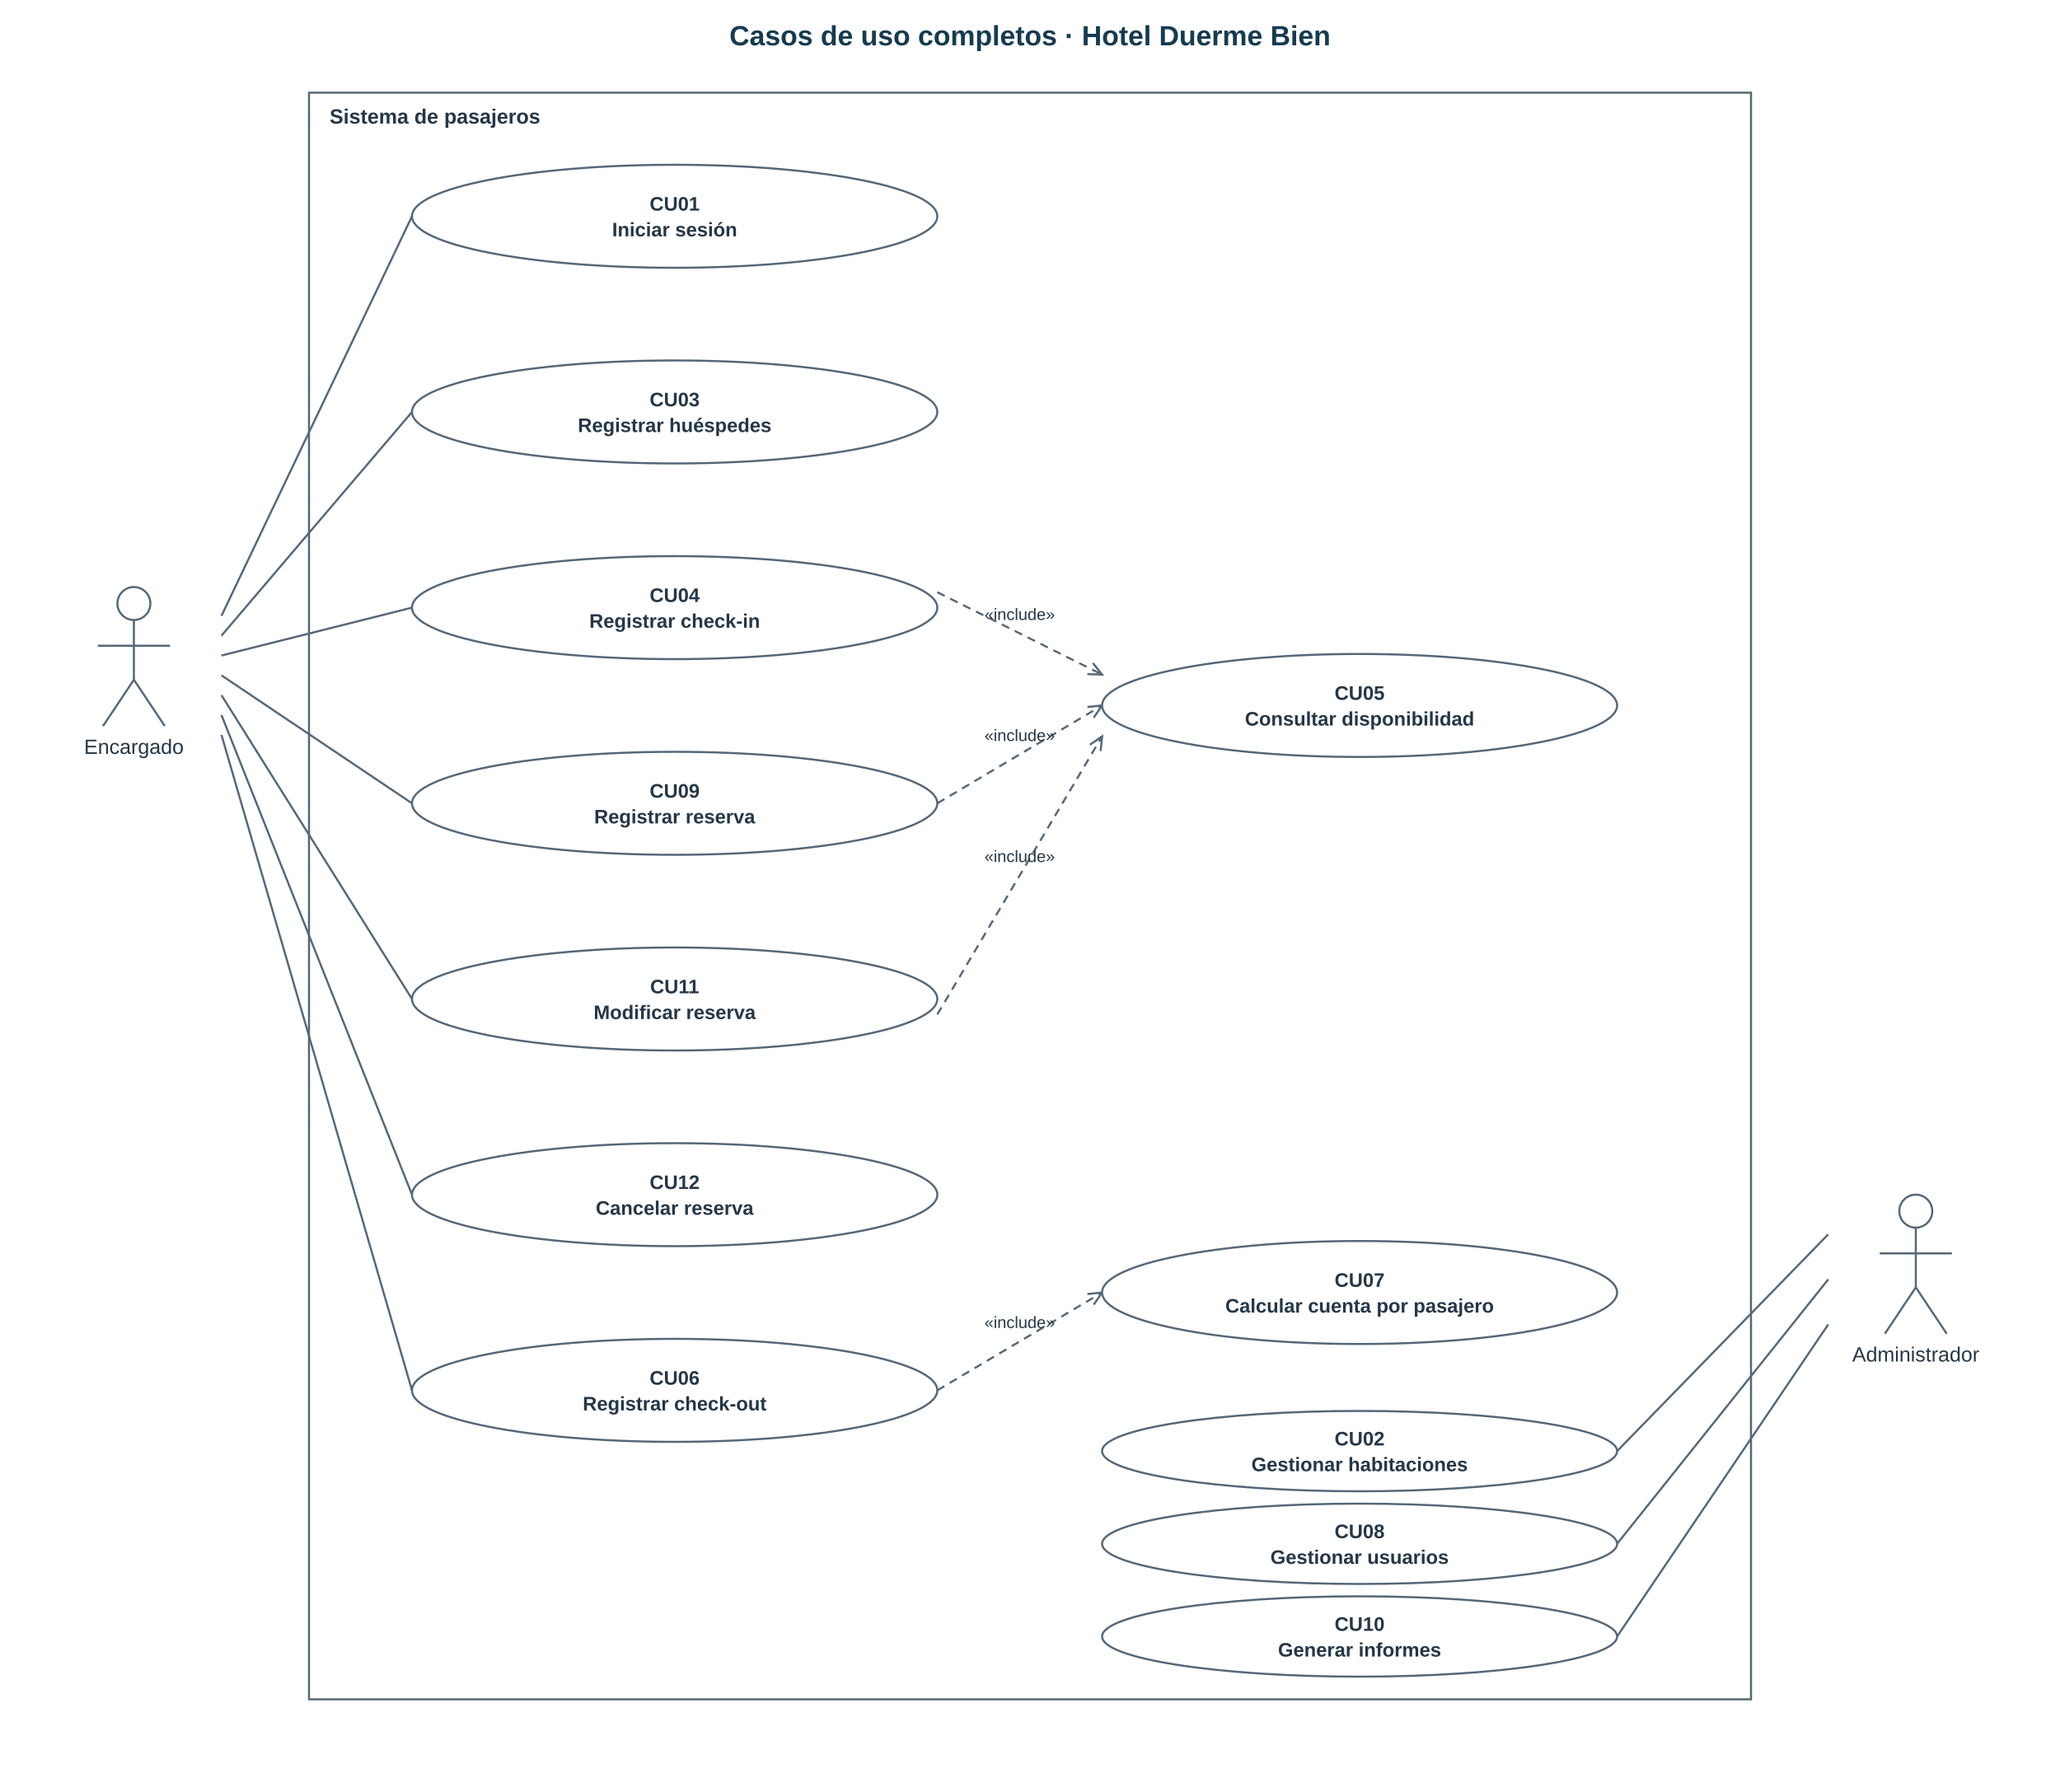
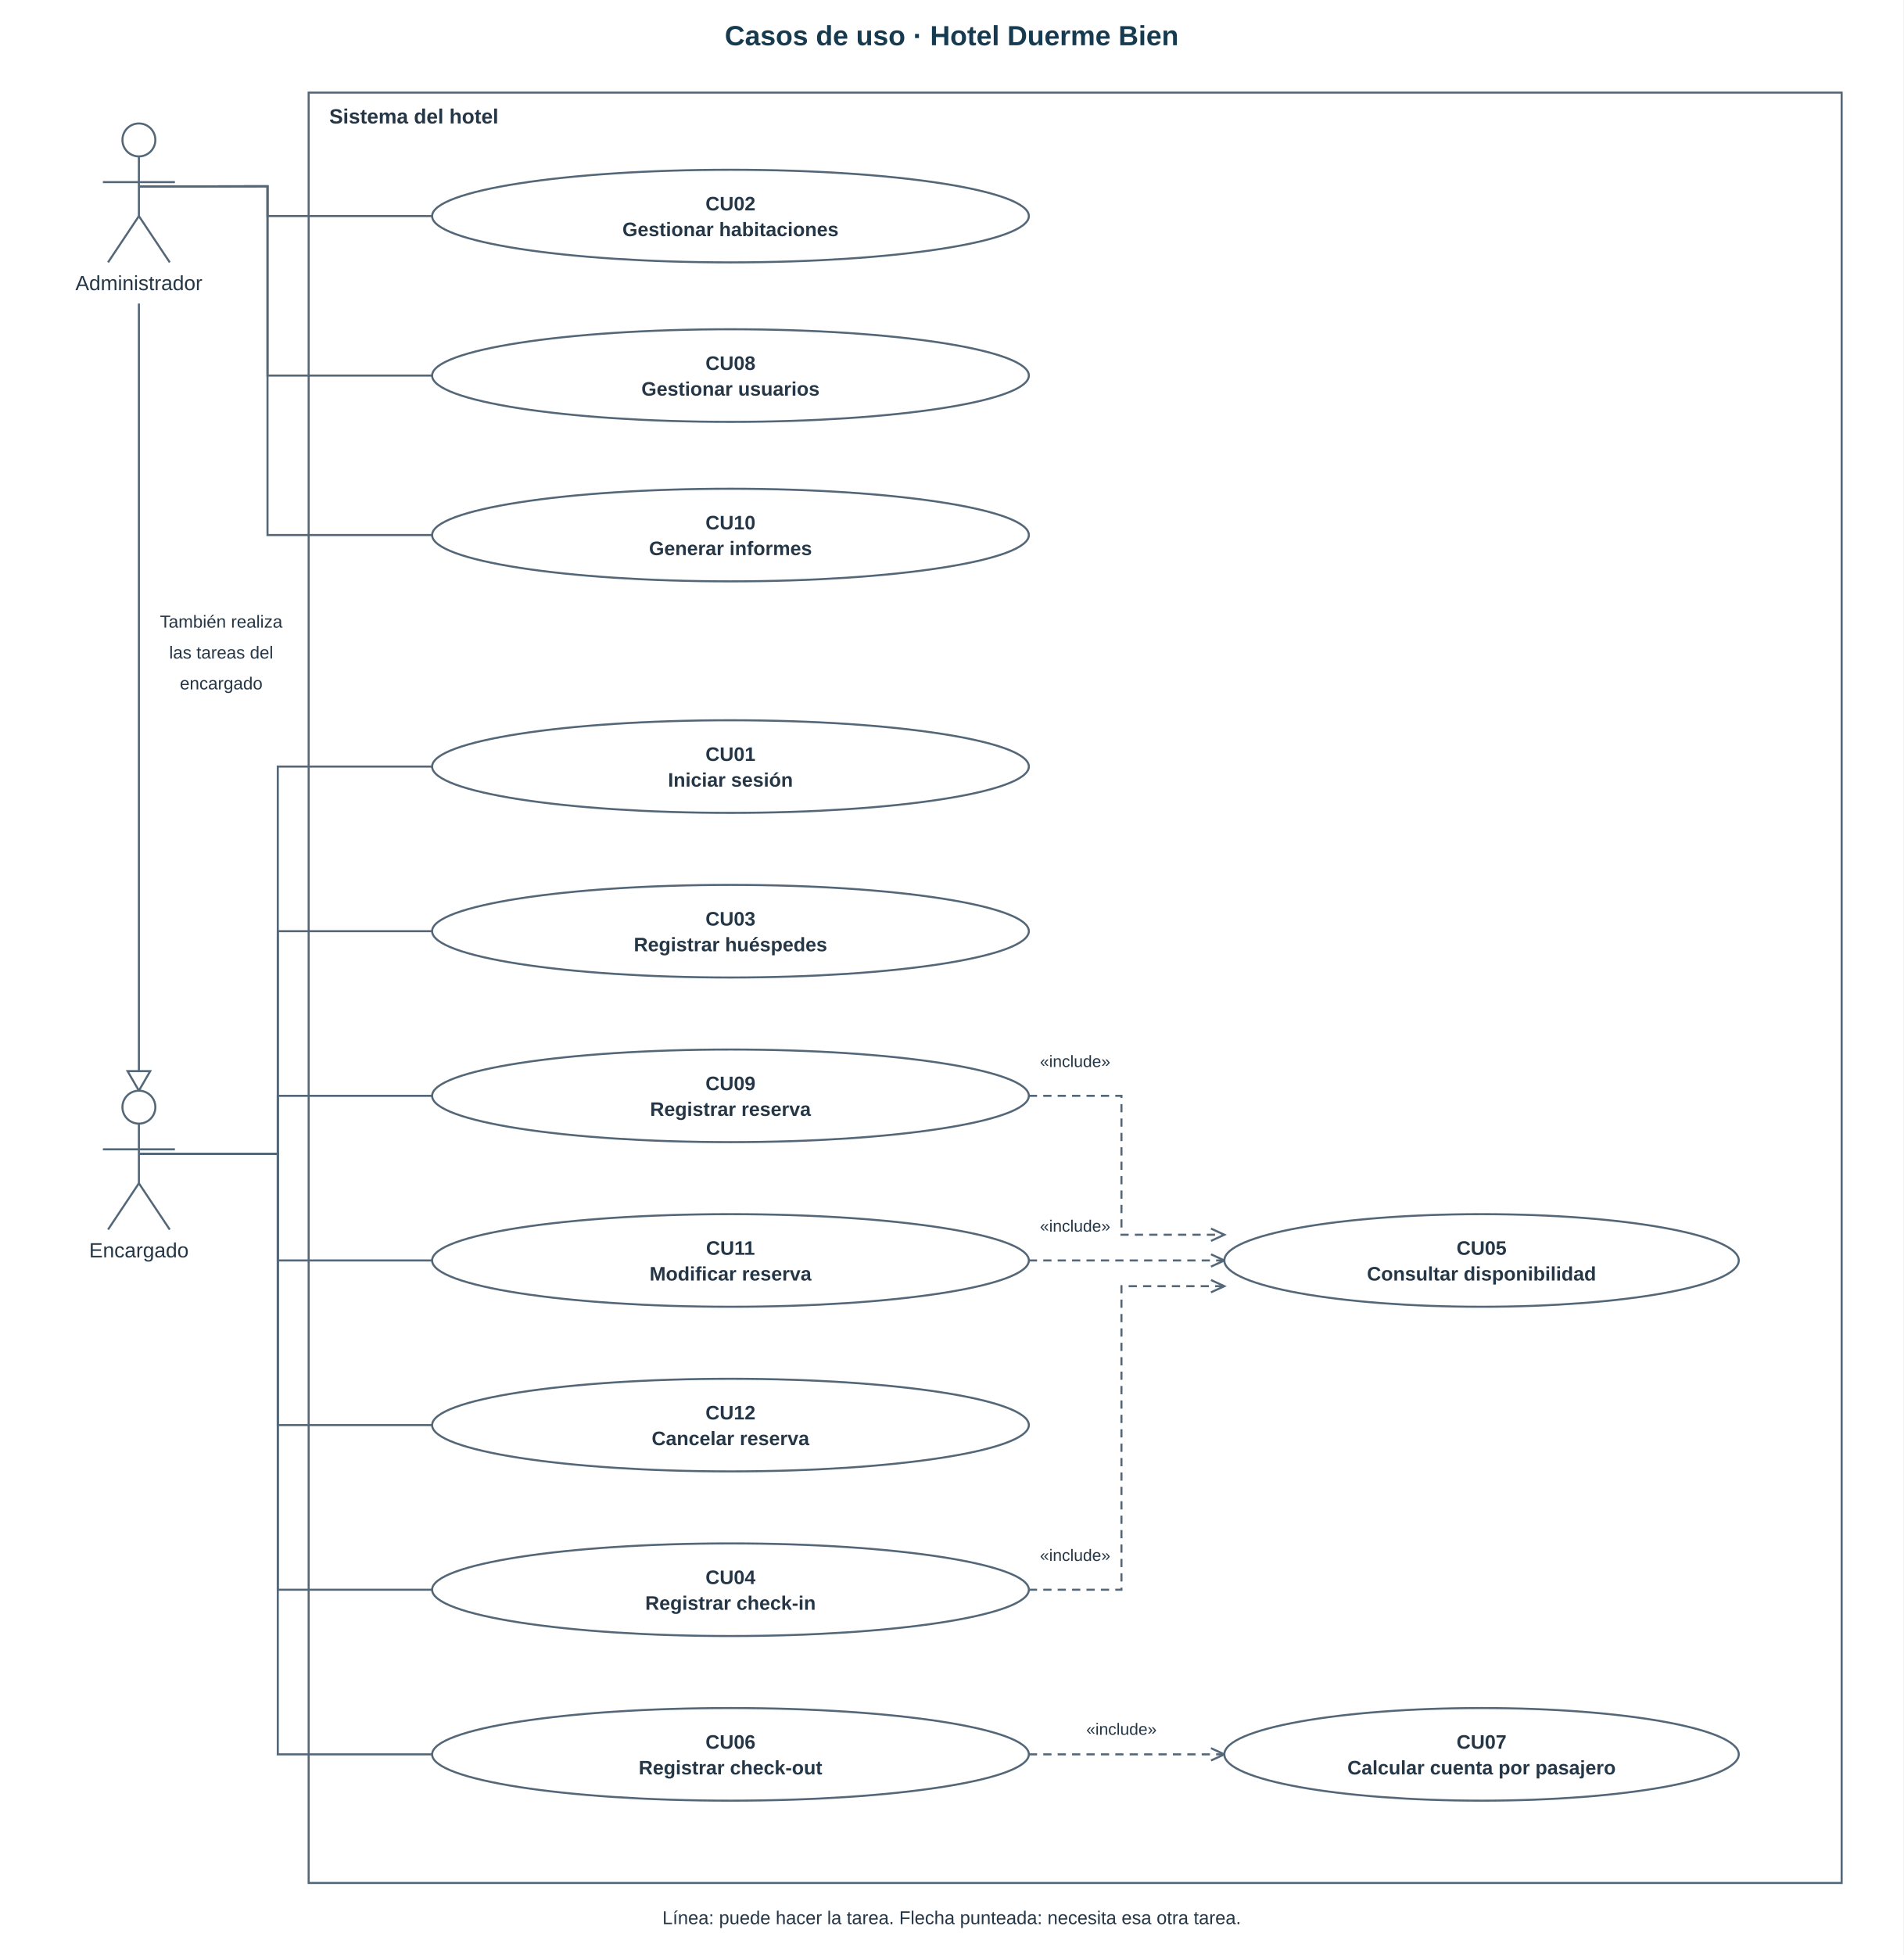
- <svg xmlns="http://www.w3.org/2000/svg" width="2000" height="1740" viewBox="0 0 2000 1740">
+ <svg xmlns="http://www.w3.org/2000/svg" width="1850" height="1900" viewBox="0 0 1850 1900">
  <rect width="100%" height="100%" fill="white" />
  <g font-family="Arial,sans-serif">
-     <text x="1000.0" y="44" font-size="27" text-anchor="middle" fill="#163b50" font-weight="bold">Casos de uso completos · Hotel Duerme Bien</text>
-     <path d="M300,90 L1700,90 L1700,1650 L300,1650 Z" fill="#ffffff" stroke="#546778" stroke-width="2" />
-     <text x="320" y="120" font-size="20" text-anchor="start" fill="#253747" font-weight="bold">Sistema de pasajeros</text>
-     <path d="M215,598.0 L400,210.0" fill="none" stroke="#546778" stroke-width="2" />
-     <path d="M215,617.25 L400,400.0" fill="none" stroke="#546778" stroke-width="2" />
-     <path d="M215,636.5 L400,590.0" fill="none" stroke="#546778" stroke-width="2" />
-     <path d="M215,655.75 L400,780.0" fill="none" stroke="#546778" stroke-width="2" />
-     <path d="M215,675.0 L400,970.0" fill="none" stroke="#546778" stroke-width="2" />
-     <path d="M215,694.25 L400,1160.0" fill="none" stroke="#546778" stroke-width="2" />
-     <path d="M215,713.5 L400,1350.0" fill="none" stroke="#546778" stroke-width="2" />
-     <path d="M910,575.0 L1070,655.0" fill="none" stroke="#546778" stroke-width="2" stroke-dasharray="8 6" />
-     <path d="M1055.689,654.553 L1070,655.0 L1061.056,643.82" fill="none" stroke="#546778" stroke-width="2" />
-     <text x="990.0" y="602.0" font-size="16" text-anchor="middle" fill="#253747" font-weight="normal">«include»</text>
-     <path d="M910,780.0 L1070,685.0" fill="none" stroke="#546778" stroke-width="2" stroke-dasharray="8 6" />
-     <path d="M1061.885,696.796 L1070,685.0 L1055.759,686.478" fill="none" stroke="#546778" stroke-width="2" />
-     <text x="990.0" y="719.5" font-size="16" text-anchor="middle" fill="#253747" font-weight="normal">«include»</text>
-     <path d="M910,985.0 L1070,715.0" fill="none" stroke="#546778" stroke-width="2" stroke-dasharray="8 6" />
-     <path d="M1068.534,729.243 L1070,715.0 L1058.211,723.125" fill="none" stroke="#546778" stroke-width="2" />
-     <text x="990.0" y="837.0" font-size="16" text-anchor="middle" fill="#253747" font-weight="normal">«include»</text>
-     <path d="M910,1350.0 L1070,1255.0" fill="none" stroke="#546778" stroke-width="2" stroke-dasharray="8 6" />
-     <path d="M1061.885,1266.796 L1070,1255.0 L1055.759,1256.478" fill="none" stroke="#546778" stroke-width="2" />
-     <text x="990.0" y="1289.5" font-size="16" text-anchor="middle" fill="#253747" font-weight="normal">«include»</text>
-     <path d="M1775,1198.5 L1570,1409.0" fill="none" stroke="#546778" stroke-width="2" />
-     <path d="M1775,1242.25 L1570,1499.0" fill="none" stroke="#546778" stroke-width="2" />
-     <path d="M1775,1286.0 L1570,1589.0" fill="none" stroke="#546778" stroke-width="2" />
-     <ellipse cx="130.0" cy="586.0" rx="16.0" ry="16.0" fill="#ffffff" stroke="#546778" stroke-width="2" />
-     <path d="M130.0,602 L130.0,660" fill="none" stroke="#546778" stroke-width="2" />
-     <path d="M95.0,627 L165.0,627" fill="none" stroke="#546778" stroke-width="2" />
-     <path d="M130.0,660 L100.0,705" fill="none" stroke="#546778" stroke-width="2" />
-     <path d="M130.0,660 L160.0,705" fill="none" stroke="#546778" stroke-width="2" />
-     <text x="130.0" y="732" font-size="20" text-anchor="middle" fill="#253747" font-weight="normal">Encargado</text>
-     <ellipse cx="1860.0" cy="1176.0" rx="16.0" ry="16.0" fill="#ffffff" stroke="#546778" stroke-width="2" />
-     <path d="M1860.0,1192 L1860.0,1250" fill="none" stroke="#546778" stroke-width="2" />
-     <path d="M1825.0,1217 L1895.0,1217" fill="none" stroke="#546778" stroke-width="2" />
-     <path d="M1860.0,1250 L1830.0,1295" fill="none" stroke="#546778" stroke-width="2" />
-     <path d="M1860.0,1250 L1890.0,1295" fill="none" stroke="#546778" stroke-width="2" />
-     <text x="1860.0" y="1322" font-size="20" text-anchor="middle" fill="#253747" font-weight="normal">Administrador</text>
-     <ellipse cx="655.0" cy="210.0" rx="255.0" ry="50.0" fill="#ffffff" stroke="#546778" stroke-width="2" />
-     <text x="655.0" y="204.5" font-size="19" text-anchor="middle" fill="#253747" font-weight="bold">CU01</text>
-     <text x="655.0" y="229.5" font-size="19" text-anchor="middle" fill="#253747" font-weight="bold">Iniciar sesión</text>
-     <ellipse cx="655.0" cy="400.0" rx="255.0" ry="50.0" fill="#ffffff" stroke="#546778" stroke-width="2" />
-     <text x="655.0" y="394.5" font-size="19" text-anchor="middle" fill="#253747" font-weight="bold">CU03</text>
-     <text x="655.0" y="419.5" font-size="19" text-anchor="middle" fill="#253747" font-weight="bold">Registrar huéspedes</text>
-     <ellipse cx="655.0" cy="590.0" rx="255.0" ry="50.0" fill="#ffffff" stroke="#546778" stroke-width="2" />
-     <text x="655.0" y="584.5" font-size="19" text-anchor="middle" fill="#253747" font-weight="bold">CU04</text>
-     <text x="655.0" y="609.5" font-size="19" text-anchor="middle" fill="#253747" font-weight="bold">Registrar check-in</text>
-     <ellipse cx="655.0" cy="780.0" rx="255.0" ry="50.0" fill="#ffffff" stroke="#546778" stroke-width="2" />
-     <text x="655.0" y="774.5" font-size="19" text-anchor="middle" fill="#253747" font-weight="bold">CU09</text>
-     <text x="655.0" y="799.5" font-size="19" text-anchor="middle" fill="#253747" font-weight="bold">Registrar reserva</text>
-     <ellipse cx="655.0" cy="970.0" rx="255.0" ry="50.0" fill="#ffffff" stroke="#546778" stroke-width="2" />
-     <text x="655.0" y="964.5" font-size="19" text-anchor="middle" fill="#253747" font-weight="bold">CU11</text>
-     <text x="655.0" y="989.5" font-size="19" text-anchor="middle" fill="#253747" font-weight="bold">Modificar reserva</text>
-     <ellipse cx="655.0" cy="1160.0" rx="255.0" ry="50.0" fill="#ffffff" stroke="#546778" stroke-width="2" />
-     <text x="655.0" y="1154.5" font-size="19" text-anchor="middle" fill="#253747" font-weight="bold">CU12</text>
-     <text x="655.0" y="1179.5" font-size="19" text-anchor="middle" fill="#253747" font-weight="bold">Cancelar reserva</text>
-     <ellipse cx="655.0" cy="1350.0" rx="255.0" ry="50.0" fill="#ffffff" stroke="#546778" stroke-width="2" />
-     <text x="655.0" y="1344.5" font-size="19" text-anchor="middle" fill="#253747" font-weight="bold">CU06</text>
-     <text x="655.0" y="1369.5" font-size="19" text-anchor="middle" fill="#253747" font-weight="bold">Registrar check-out</text>
-     <ellipse cx="1320.0" cy="685.0" rx="250.0" ry="50.0" fill="#ffffff" stroke="#546778" stroke-width="2" />
-     <text x="1320.0" y="679.5" font-size="19" text-anchor="middle" fill="#253747" font-weight="bold">CU05</text>
-     <text x="1320.0" y="704.5" font-size="19" text-anchor="middle" fill="#253747" font-weight="bold">Consultar disponibilidad</text>
-     <ellipse cx="1320.0" cy="1255.0" rx="250.0" ry="50.0" fill="#ffffff" stroke="#546778" stroke-width="2" />
-     <text x="1320.0" y="1249.5" font-size="19" text-anchor="middle" fill="#253747" font-weight="bold">CU07</text>
-     <text x="1320.0" y="1274.5" font-size="19" text-anchor="middle" fill="#253747" font-weight="bold">Calcular cuenta por pasajero</text>
-     <ellipse cx="1320.0" cy="1409.0" rx="250.0" ry="39.0" fill="#ffffff" stroke="#546778" stroke-width="2" />
-     <text x="1320.0" y="1403.5" font-size="19" text-anchor="middle" fill="#253747" font-weight="bold">CU02</text>
-     <text x="1320.0" y="1428.5" font-size="19" text-anchor="middle" fill="#253747" font-weight="bold">Gestionar habitaciones</text>
-     <ellipse cx="1320.0" cy="1499.0" rx="250.0" ry="39.0" fill="#ffffff" stroke="#546778" stroke-width="2" />
-     <text x="1320.0" y="1493.5" font-size="19" text-anchor="middle" fill="#253747" font-weight="bold">CU08</text>
-     <text x="1320.0" y="1518.5" font-size="19" text-anchor="middle" fill="#253747" font-weight="bold">Gestionar usuarios</text>
-     <ellipse cx="1320.0" cy="1589.0" rx="250.0" ry="39.0" fill="#ffffff" stroke="#546778" stroke-width="2" />
-     <text x="1320.0" y="1583.5" font-size="19" text-anchor="middle" fill="#253747" font-weight="bold">CU10</text>
-     <text x="1320.0" y="1608.5" font-size="19" text-anchor="middle" fill="#253747" font-weight="bold">Generar informes</text>
+     <text x="925.0" y="44" font-size="27" text-anchor="middle" fill="#163b50" font-weight="bold">Casos de uso · Hotel Duerme Bien</text>
+     <path d="M300,90 L1790,90 L1790,1830 L300,1830 Z" fill="#ffffff" stroke="#546778" stroke-width="2" />
+     <text x="320" y="120" font-size="20" text-anchor="start" fill="#253747" font-weight="bold">Sistema del hotel</text>
+     <path d="M135.0,295 L135.0,1060" fill="none" stroke="#546778" stroke-width="2" />
+     <path d="M135.0,1060 L124.0,1041.0 L146.0,1041.0 Z" fill="#ffffff" stroke="#546778" stroke-width="2" />
+     <path d="M135.0,181.25 L260,181 L260,210 L420,210.0" fill="none" stroke="#546778" stroke-width="2" />
+     <path d="M135.0,181.25 L260,181 L260,365 L420,365.0" fill="none" stroke="#546778" stroke-width="2" />
+     <path d="M135.0,181.25 L260,181 L260,520 L420,520.0" fill="none" stroke="#546778" stroke-width="2" />
+     <path d="M135.0,1121.25 L270,1121.25 L270,745 L420,745.0" fill="none" stroke="#546778" stroke-width="2" />
+     <path d="M135.0,1121.25 L270,1121.25 L270,905 L420,905.0" fill="none" stroke="#546778" stroke-width="2" />
+     <path d="M135.0,1121.25 L270,1121.25 L270,1065 L420,1065.0" fill="none" stroke="#546778" stroke-width="2" />
+     <path d="M135.0,1121.25 L270,1121.25 L270,1225 L420,1225.0" fill="none" stroke="#546778" stroke-width="2" />
+     <path d="M135.0,1121.25 L270,1121.25 L270,1385 L420,1385.0" fill="none" stroke="#546778" stroke-width="2" />
+     <path d="M135.0,1121.25 L270,1121.25 L270,1545 L420,1545.0" fill="none" stroke="#546778" stroke-width="2" />
+     <path d="M135.0,1121.25 L270,1121.25 L270,1705 L420,1705.0" fill="none" stroke="#546778" stroke-width="2" />
+     <path d="M1000,1065.0 L1090,1065 L1090,1200 L1190,1200.0" fill="none" stroke="#546778" stroke-width="2" stroke-dasharray="8 6" />
+     <path d="M1177.0,1206.0 L1190,1200.0 L1177.0,1194.0" fill="none" stroke="#546778" stroke-width="2" />
+     <text x="1045" y="1037" font-size="16" text-anchor="middle" fill="#253747" font-weight="normal">«include»</text>
+     <path d="M1000,1225.0 L1090,1225 L1090,1225 L1190,1225.0" fill="none" stroke="#546778" stroke-width="2" stroke-dasharray="8 6" />
+     <path d="M1177.0,1231.0 L1190,1225.0 L1177.0,1219.0" fill="none" stroke="#546778" stroke-width="2" />
+     <text x="1045" y="1197" font-size="16" text-anchor="middle" fill="#253747" font-weight="normal">«include»</text>
+     <path d="M1000,1545.0 L1090,1545 L1090,1250 L1190,1250.0" fill="none" stroke="#546778" stroke-width="2" stroke-dasharray="8 6" />
+     <path d="M1177.0,1256.0 L1190,1250.0 L1177.0,1244.0" fill="none" stroke="#546778" stroke-width="2" />
+     <text x="1045" y="1517" font-size="16" text-anchor="middle" fill="#253747" font-weight="normal">«include»</text>
+     <path d="M1000,1705.0 L1190,1705.0" fill="none" stroke="#546778" stroke-width="2" stroke-dasharray="8 6" />
+     <path d="M1177.0,1711.0 L1190,1705.0 L1177.0,1699.0" fill="none" stroke="#546778" stroke-width="2" />
+     <text x="1090" y="1686" font-size="16" text-anchor="middle" fill="#253747" font-weight="normal">«include»</text>
+     <ellipse cx="135.0" cy="136.0" rx="16.0" ry="16.0" fill="#ffffff" stroke="#546778" stroke-width="2" />
+     <path d="M135.0,152 L135.0,210" fill="none" stroke="#546778" stroke-width="2" />
+     <path d="M100.0,177 L170.0,177" fill="none" stroke="#546778" stroke-width="2" />
+     <path d="M135.0,210 L105.0,255" fill="none" stroke="#546778" stroke-width="2" />
+     <path d="M135.0,210 L165.0,255" fill="none" stroke="#546778" stroke-width="2" />
+     <text x="135.0" y="282" font-size="20" text-anchor="middle" fill="#253747" font-weight="normal">Administrador</text>
+     <ellipse cx="135.0" cy="1076.0" rx="16.0" ry="16.0" fill="#ffffff" stroke="#546778" stroke-width="2" />
+     <path d="M135.0,1092 L135.0,1150" fill="none" stroke="#546778" stroke-width="2" />
+     <path d="M100.0,1117 L170.0,1117" fill="none" stroke="#546778" stroke-width="2" />
+     <path d="M135.0,1150 L105.0,1195" fill="none" stroke="#546778" stroke-width="2" />
+     <path d="M135.0,1150 L165.0,1195" fill="none" stroke="#546778" stroke-width="2" />
+     <text x="135.0" y="1222" font-size="20" text-anchor="middle" fill="#253747" font-weight="normal">Encargado</text>
+     <ellipse cx="710.0" cy="210.0" rx="290.0" ry="45.0" fill="#ffffff" stroke="#546778" stroke-width="2" />
+     <text x="710.0" y="204.5" font-size="19" text-anchor="middle" fill="#253747" font-weight="bold">CU02</text>
+     <text x="710.0" y="229.5" font-size="19" text-anchor="middle" fill="#253747" font-weight="bold">Gestionar habitaciones</text>
+     <ellipse cx="710.0" cy="365.0" rx="290.0" ry="45.0" fill="#ffffff" stroke="#546778" stroke-width="2" />
+     <text x="710.0" y="359.5" font-size="19" text-anchor="middle" fill="#253747" font-weight="bold">CU08</text>
+     <text x="710.0" y="384.5" font-size="19" text-anchor="middle" fill="#253747" font-weight="bold">Gestionar usuarios</text>
+     <ellipse cx="710.0" cy="520.0" rx="290.0" ry="45.0" fill="#ffffff" stroke="#546778" stroke-width="2" />
+     <text x="710.0" y="514.5" font-size="19" text-anchor="middle" fill="#253747" font-weight="bold">CU10</text>
+     <text x="710.0" y="539.5" font-size="19" text-anchor="middle" fill="#253747" font-weight="bold">Generar informes</text>
+     <ellipse cx="710.0" cy="745.0" rx="290.0" ry="45.0" fill="#ffffff" stroke="#546778" stroke-width="2" />
+     <text x="710.0" y="739.5" font-size="19" text-anchor="middle" fill="#253747" font-weight="bold">CU01</text>
+     <text x="710.0" y="764.5" font-size="19" text-anchor="middle" fill="#253747" font-weight="bold">Iniciar sesión</text>
+     <ellipse cx="710.0" cy="905.0" rx="290.0" ry="45.0" fill="#ffffff" stroke="#546778" stroke-width="2" />
+     <text x="710.0" y="899.5" font-size="19" text-anchor="middle" fill="#253747" font-weight="bold">CU03</text>
+     <text x="710.0" y="924.5" font-size="19" text-anchor="middle" fill="#253747" font-weight="bold">Registrar huéspedes</text>
+     <ellipse cx="710.0" cy="1065.0" rx="290.0" ry="45.0" fill="#ffffff" stroke="#546778" stroke-width="2" />
+     <text x="710.0" y="1059.5" font-size="19" text-anchor="middle" fill="#253747" font-weight="bold">CU09</text>
+     <text x="710.0" y="1084.5" font-size="19" text-anchor="middle" fill="#253747" font-weight="bold">Registrar reserva</text>
+     <ellipse cx="710.0" cy="1225.0" rx="290.0" ry="45.0" fill="#ffffff" stroke="#546778" stroke-width="2" />
+     <text x="710.0" y="1219.5" font-size="19" text-anchor="middle" fill="#253747" font-weight="bold">CU11</text>
+     <text x="710.0" y="1244.5" font-size="19" text-anchor="middle" fill="#253747" font-weight="bold">Modificar reserva</text>
+     <ellipse cx="710.0" cy="1385.0" rx="290.0" ry="45.0" fill="#ffffff" stroke="#546778" stroke-width="2" />
+     <text x="710.0" y="1379.5" font-size="19" text-anchor="middle" fill="#253747" font-weight="bold">CU12</text>
+     <text x="710.0" y="1404.5" font-size="19" text-anchor="middle" fill="#253747" font-weight="bold">Cancelar reserva</text>
+     <ellipse cx="710.0" cy="1545.0" rx="290.0" ry="45.0" fill="#ffffff" stroke="#546778" stroke-width="2" />
+     <text x="710.0" y="1539.5" font-size="19" text-anchor="middle" fill="#253747" font-weight="bold">CU04</text>
+     <text x="710.0" y="1564.5" font-size="19" text-anchor="middle" fill="#253747" font-weight="bold">Registrar check-in</text>
+     <ellipse cx="710.0" cy="1705.0" rx="290.0" ry="45.0" fill="#ffffff" stroke="#546778" stroke-width="2" />
+     <text x="710.0" y="1699.5" font-size="19" text-anchor="middle" fill="#253747" font-weight="bold">CU06</text>
+     <text x="710.0" y="1724.5" font-size="19" text-anchor="middle" fill="#253747" font-weight="bold">Registrar check-out</text>
+     <ellipse cx="1440.0" cy="1225.0" rx="250.0" ry="45.0" fill="#ffffff" stroke="#546778" stroke-width="2" />
+     <text x="1440.0" y="1219.5" font-size="19" text-anchor="middle" fill="#253747" font-weight="bold">CU05</text>
+     <text x="1440.0" y="1244.5" font-size="19" text-anchor="middle" fill="#253747" font-weight="bold">Consultar disponibilidad</text>
+     <ellipse cx="1440.0" cy="1705.0" rx="250.0" ry="45.0" fill="#ffffff" stroke="#546778" stroke-width="2" />
+     <text x="1440.0" y="1699.5" font-size="19" text-anchor="middle" fill="#253747" font-weight="bold">CU07</text>
+     <text x="1440.0" y="1724.5" font-size="19" text-anchor="middle" fill="#253747" font-weight="bold">Calcular cuenta por pasajero</text>
+     <text x="215" y="610" font-size="17" text-anchor="middle" fill="#253747" font-weight="normal">También realiza</text>
+     <text x="215" y="640" font-size="17" text-anchor="middle" fill="#253747" font-weight="normal">las tareas del</text>
+     <text x="215" y="670" font-size="17" text-anchor="middle" fill="#253747" font-weight="normal">encargado</text>
+     <text x="925" y="1870" font-size="18" text-anchor="middle" fill="#253747" font-weight="normal">Línea: puede hacer la tarea.  Flecha punteada: necesita esa otra tarea.</text>
  </g>
</svg>
